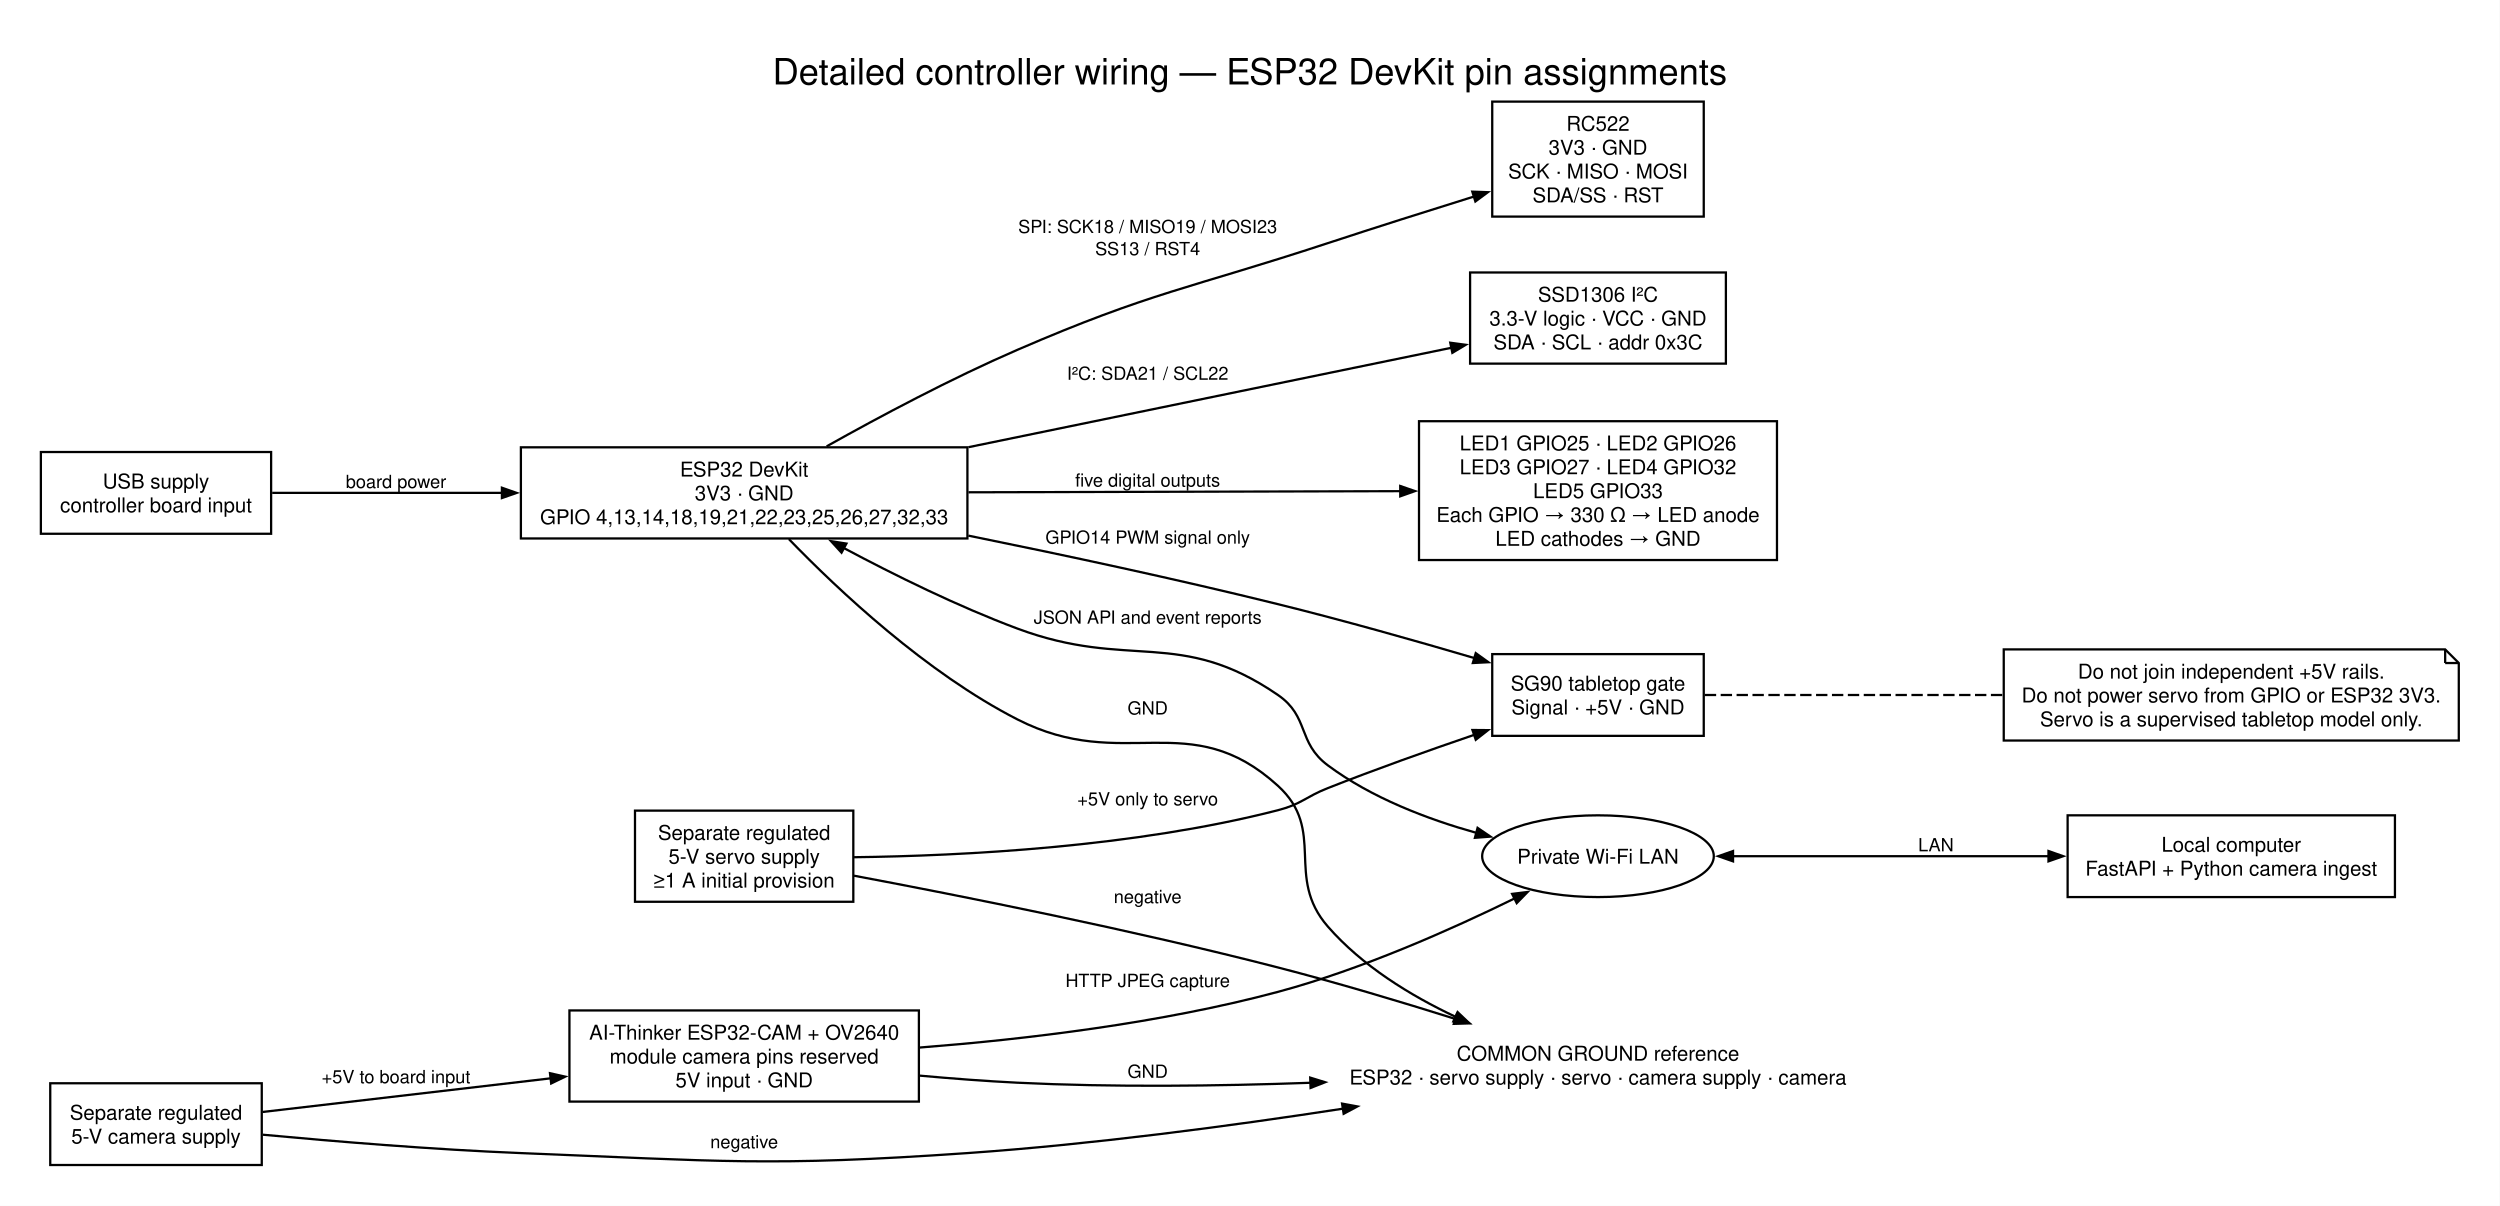
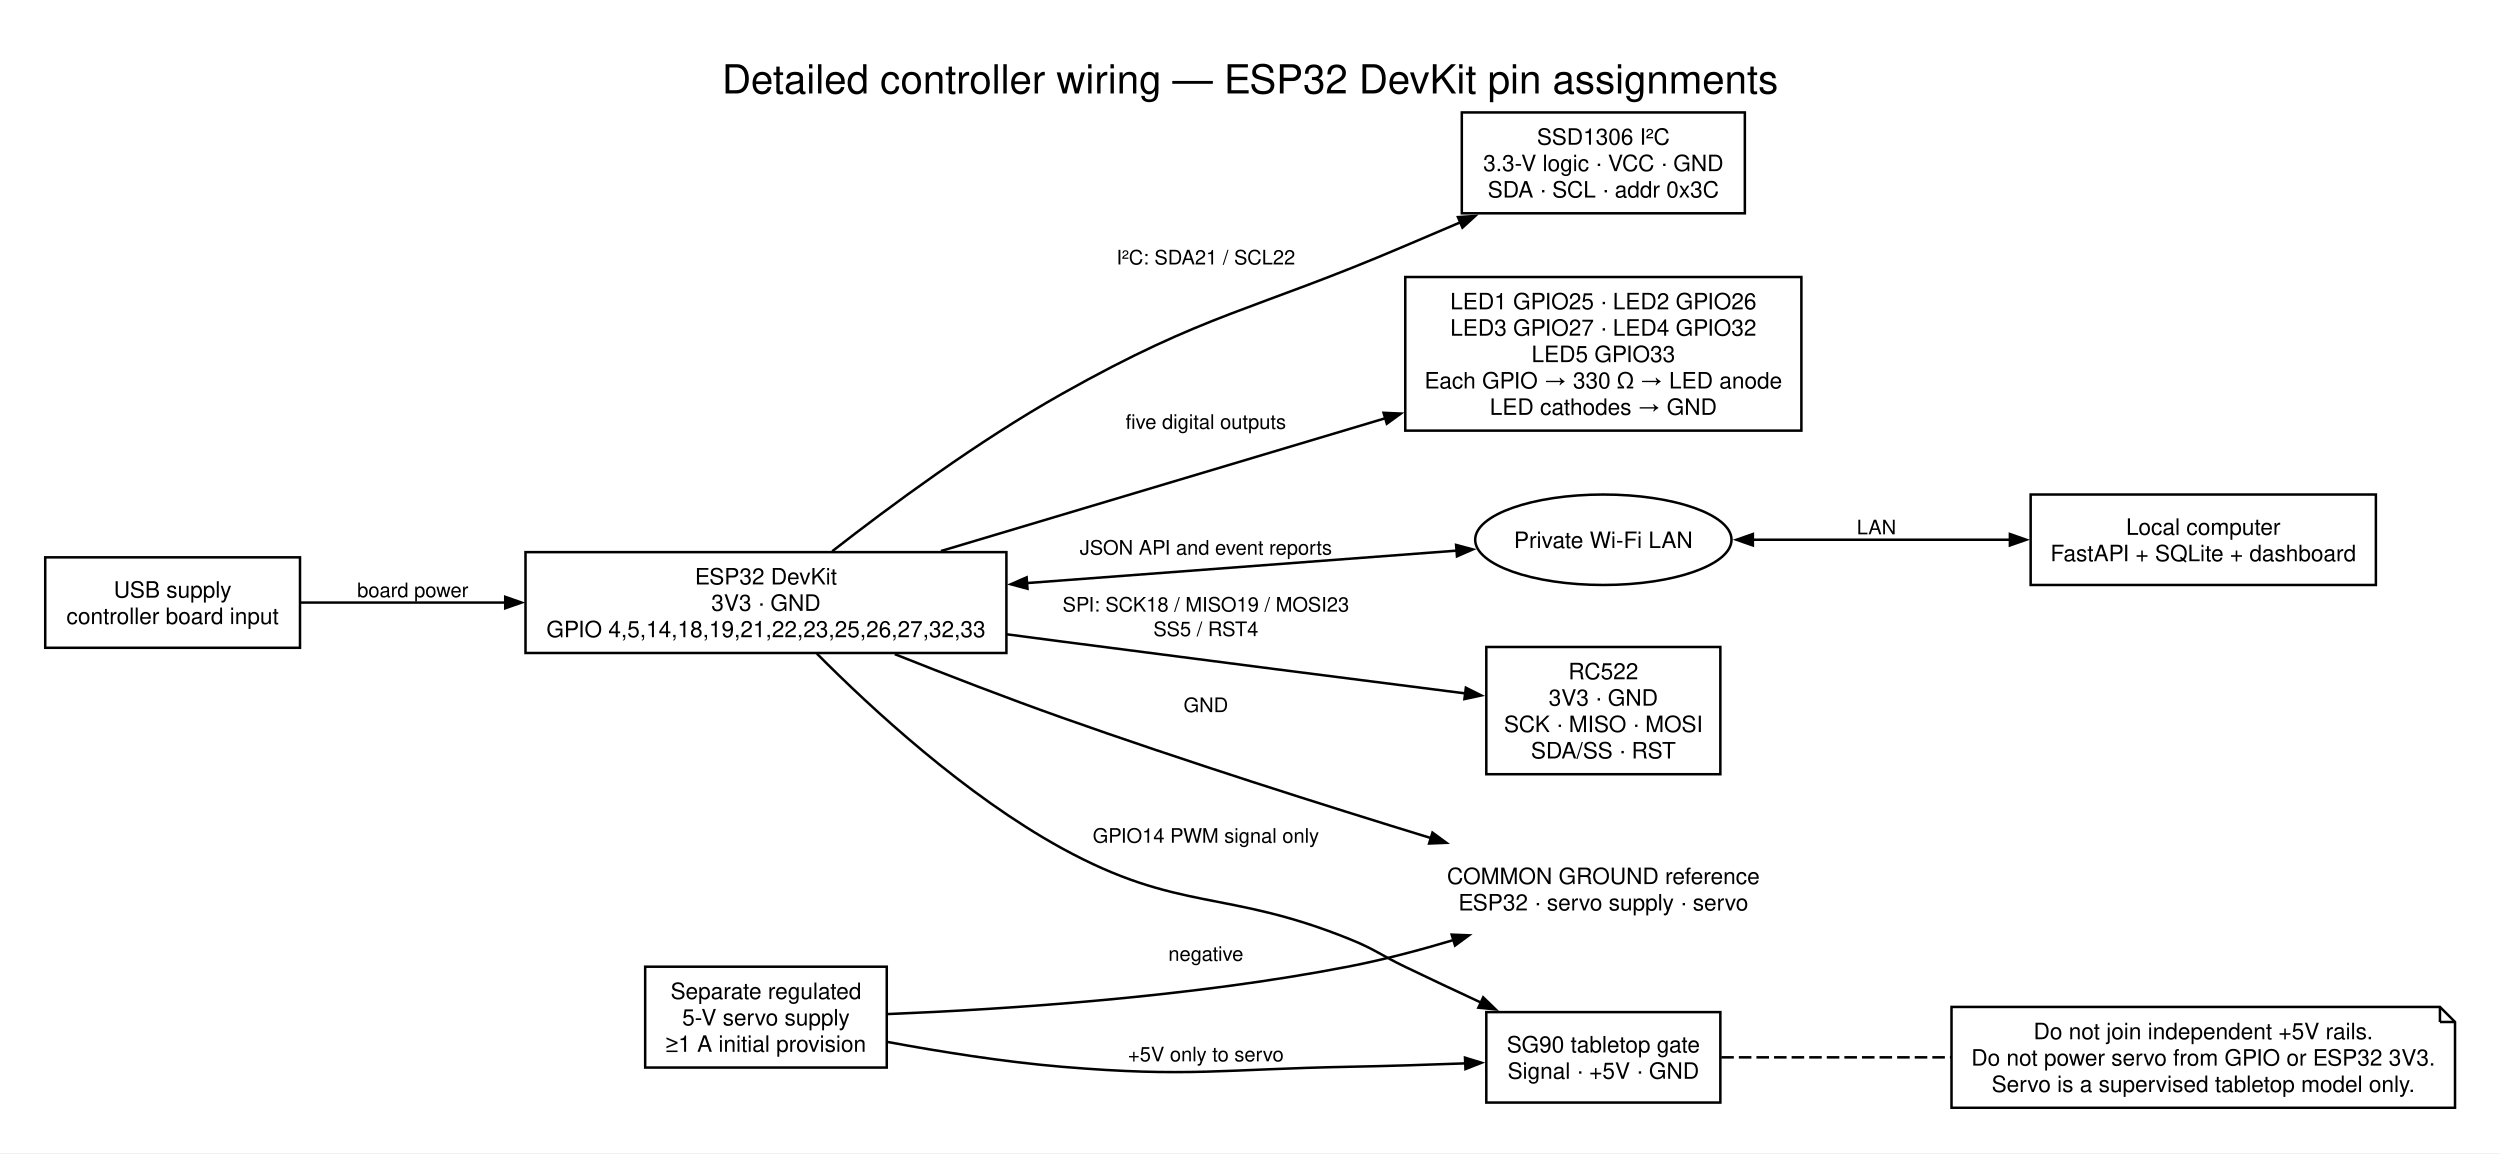
- <svg xmlns="http://www.w3.org/2000/svg" width="1101pt" height="531pt" viewBox="0.00 0.00 1101.00 531.00">
-   <g id="graph0" class="graph" transform="scale(1 1) rotate(0) translate(18 513.07)">
-     <polygon fill="white" stroke="none" points="-18,18 -18,-513.07 1082.85,-513.07 1082.85,18 -18,18" />
-     <text xml:space="preserve" text-anchor="middle" x="532.43" y="-475.87" font-family="Helvetica,sans-Serif" font-size="16.00">Detailed controller wiring — ESP32 DevKit pin assignments</text>
+ <svg xmlns="http://www.w3.org/2000/svg" width="995pt" height="459pt" viewBox="0.00 0.00 995.00 459.00">
+   <g id="graph0" class="graph" transform="scale(1 1) rotate(0) translate(18 440.89)">
+     <polygon fill="white" stroke="none" points="-18,18 -18,-440.89 977.1,-440.89 977.1,18 -18,18" />
+     <text xml:space="preserve" text-anchor="middle" x="479.55" y="-403.69" font-family="Helvetica,sans-Serif" font-size="16.00">Detailed controller wiring — ESP32 DevKit pin assignments</text>
    <g id="node1" class="node">
-       <polygon fill="none" stroke="black" points="408.05,-316.07 211.4,-316.07 211.4,-275.93 408.05,-275.93 408.05,-316.07" />
-       <text xml:space="preserve" text-anchor="middle" x="309.73" y="-303.2" font-family="Helvetica,sans-Serif" font-size="9.00">ESP32 DevKit</text>
-       <text xml:space="preserve" text-anchor="middle" x="309.73" y="-292.7" font-family="Helvetica,sans-Serif" font-size="9.00">3V3 · GND</text>
-       <text xml:space="preserve" text-anchor="middle" x="309.73" y="-282.2" font-family="Helvetica,sans-Serif" font-size="9.00">GPIO 4,13,14,18,19,21,22,23,25,26,27,32,33</text>
+       <polygon fill="none" stroke="black" points="382.55,-221.14 191.15,-221.14 191.15,-181 382.55,-181 382.55,-221.14" />
+       <text xml:space="preserve" text-anchor="middle" x="286.85" y="-208.27" font-family="Helvetica,sans-Serif" font-size="9.00">ESP32 DevKit</text>
+       <text xml:space="preserve" text-anchor="middle" x="286.85" y="-197.77" font-family="Helvetica,sans-Serif" font-size="9.00">3V3 · GND</text>
+       <text xml:space="preserve" text-anchor="middle" x="286.85" y="-187.27" font-family="Helvetica,sans-Serif" font-size="9.00">GPIO 4,5,14,18,19,21,22,23,25,26,27,32,33</text>
    </g>
    <g id="node2" class="node">
-       <polygon fill="none" stroke="black" points="732.33,-468.32 639.18,-468.32 639.18,-417.68 732.33,-417.68 732.33,-468.32" />
-       <text xml:space="preserve" text-anchor="middle" x="685.75" y="-455.45" font-family="Helvetica,sans-Serif" font-size="9.00">RC522</text>
-       <text xml:space="preserve" text-anchor="middle" x="685.75" y="-444.95" font-family="Helvetica,sans-Serif" font-size="9.00">3V3 · GND</text>
-       <text xml:space="preserve" text-anchor="middle" x="685.75" y="-434.45" font-family="Helvetica,sans-Serif" font-size="9.00">SCK · MISO · MOSI</text>
-       <text xml:space="preserve" text-anchor="middle" x="685.75" y="-423.95" font-family="Helvetica,sans-Serif" font-size="9.00">SDA/SS · RST</text>
+       <polygon fill="none" stroke="black" points="666.7,-183.39 573.55,-183.39 573.55,-132.75 666.7,-132.75 666.7,-183.39" />
+       <text xml:space="preserve" text-anchor="middle" x="620.13" y="-170.52" font-family="Helvetica,sans-Serif" font-size="9.00">RC522</text>
+       <text xml:space="preserve" text-anchor="middle" x="620.13" y="-160.02" font-family="Helvetica,sans-Serif" font-size="9.00">3V3 · GND</text>
+       <text xml:space="preserve" text-anchor="middle" x="620.13" y="-149.52" font-family="Helvetica,sans-Serif" font-size="9.00">SCK · MISO · MOSI</text>
+       <text xml:space="preserve" text-anchor="middle" x="620.13" y="-139.02" font-family="Helvetica,sans-Serif" font-size="9.00">SDA/SS · RST</text>
    </g>
    <g id="edge1" class="edge">
-       <path fill="none" stroke="black" d="M346.05,-316.5C369.43,-329.61 401.03,-346.44 430.05,-359 489.03,-384.52 505.75,-385.94 566.8,-406 587.77,-412.89 610.93,-420.22 631.14,-426.52" />
-       <polygon fill="black" stroke="black" points="630.4,-428.67 637.28,-428.43 631.75,-424.33 630.4,-428.67" />
-       <text xml:space="preserve" text-anchor="middle" x="487.43" y="-410.45" font-family="Helvetica,sans-Serif" font-size="8.00">SPI: SCK18 / MISO19 / MOSI23</text>
-       <text xml:space="preserve" text-anchor="middle" x="487.43" y="-400.7" font-family="Helvetica,sans-Serif" font-size="8.00">SS13 / RST4</text>
+       <path fill="none" stroke="black" d="M382.74,-188.43C390.12,-187.46 397.46,-186.5 404.55,-185.57 459.24,-178.43 521.8,-170.43 565.2,-164.91" />
+       <polygon fill="black" stroke="black" points="565.41,-167.18 571.57,-164.1 564.84,-162.66 565.41,-167.18" />
+       <text xml:space="preserve" text-anchor="middle" x="461.93" y="-197.47" font-family="Helvetica,sans-Serif" font-size="8.00">SPI: SCK18 / MISO19 / MOSI23</text>
+       <text xml:space="preserve" text-anchor="middle" x="461.93" y="-187.72" font-family="Helvetica,sans-Serif" font-size="8.00">SS5 / RST4</text>
    </g>
    <g id="node3" class="node">
-       <polygon fill="none" stroke="black" points="742.08,-393.07 629.43,-393.07 629.43,-352.93 742.08,-352.93 742.08,-393.07" />
-       <text xml:space="preserve" text-anchor="middle" x="685.75" y="-380.2" font-family="Helvetica,sans-Serif" font-size="9.00">SSD1306 I²C</text>
-       <text xml:space="preserve" text-anchor="middle" x="685.75" y="-369.7" font-family="Helvetica,sans-Serif" font-size="9.00">3.3-V logic · VCC · GND</text>
-       <text xml:space="preserve" text-anchor="middle" x="685.75" y="-359.2" font-family="Helvetica,sans-Serif" font-size="9.00">SDA · SCL · addr 0x3C</text>
+       <polygon fill="none" stroke="black" points="676.45,-396.14 563.8,-396.14 563.8,-356 676.45,-356 676.45,-396.14" />
+       <text xml:space="preserve" text-anchor="middle" x="620.13" y="-383.27" font-family="Helvetica,sans-Serif" font-size="9.00">SSD1306 I²C</text>
+       <text xml:space="preserve" text-anchor="middle" x="620.13" y="-372.77" font-family="Helvetica,sans-Serif" font-size="9.00">3.3-V logic · VCC · GND</text>
+       <text xml:space="preserve" text-anchor="middle" x="620.13" y="-362.27" font-family="Helvetica,sans-Serif" font-size="9.00">SDA · SCL · addr 0x3C</text>
    </g>
    <g id="edge2" class="edge">
-       <path fill="none" stroke="black" d="M408.51,-316.13C475.73,-329.97 563.03,-347.94 621.33,-359.94" />
-       <polygon fill="black" stroke="black" points="620.69,-362.14 627.52,-361.22 621.61,-357.68 620.69,-362.14" />
-       <text xml:space="preserve" text-anchor="middle" x="487.43" y="-345.81" font-family="Helvetica,sans-Serif" font-size="8.00">I²C: SDA21 / SCL22</text>
+       <path fill="none" stroke="black" d="M313.23,-221.5C336.19,-239.41 371.4,-265.41 404.55,-284.07 462.23,-316.54 480.44,-317.04 541.3,-343.07 548.38,-346.1 555.84,-349.28 563.21,-352.41" />
+       <polygon fill="black" stroke="black" points="562.27,-354.48 569.14,-354.93 564.05,-350.29 562.27,-354.48" />
+       <text xml:space="preserve" text-anchor="middle" x="461.93" y="-335.63" font-family="Helvetica,sans-Serif" font-size="8.00">I²C: SDA21 / SCL22</text>
    </g>
    <g id="node4" class="node">
-       <polygon fill="none" stroke="black" points="732.33,-225 639.18,-225 639.18,-189 732.33,-189 732.33,-225" />
-       <text xml:space="preserve" text-anchor="middle" x="685.75" y="-208.95" font-family="Helvetica,sans-Serif" font-size="9.00">SG90 tabletop gate</text>
-       <text xml:space="preserve" text-anchor="middle" x="685.75" y="-198.45" font-family="Helvetica,sans-Serif" font-size="9.00">Signal · +5V · GND</text>
+       <polygon fill="none" stroke="black" points="666.7,-38.07 573.55,-38.07 573.55,-2.07 666.7,-2.07 666.7,-38.07" />
+       <text xml:space="preserve" text-anchor="middle" x="620.13" y="-22.02" font-family="Helvetica,sans-Serif" font-size="9.00">SG90 tabletop gate</text>
+       <text xml:space="preserve" text-anchor="middle" x="620.13" y="-11.52" font-family="Helvetica,sans-Serif" font-size="9.00">Signal · +5V · GND</text>
    </g>
    <g id="edge3" class="edge">
-       <path fill="none" stroke="black" d="M408.45,-277.18C450.56,-268.65 500.26,-258.01 544.8,-247 573.6,-239.88 605.42,-230.88 631.43,-223.22" />
-       <polygon fill="black" stroke="black" points="631.92,-225.44 637.51,-221.42 630.63,-221.08 631.92,-225.44" />
-       <text xml:space="preserve" text-anchor="middle" x="487.43" y="-273.63" font-family="Helvetica,sans-Serif" font-size="8.00">GPIO14 PWM signal only</text>
+       <path fill="none" stroke="black" d="M307.11,-180.75C328.89,-158.83 366.31,-124.29 404.55,-103.32 451.45,-77.6 469.73,-87.15 519.3,-67.07 529.43,-62.97 531.45,-60.81 541.3,-56.07 551.02,-51.4 561.46,-46.48 571.45,-41.85" />
+       <polygon fill="black" stroke="black" points="572.31,-43.95 577.25,-39.16 570.4,-39.83 572.31,-43.95" />
+       <text xml:space="preserve" text-anchor="middle" x="461.93" y="-105.47" font-family="Helvetica,sans-Serif" font-size="8.00">GPIO14 PWM signal only</text>
    </g>
    <g id="node6" class="node">
-       <polygon fill="none" stroke="black" points="764.58,-327.57 606.93,-327.57 606.93,-266.43 764.58,-266.43 764.58,-327.57" />
-       <text xml:space="preserve" text-anchor="middle" x="685.75" y="-314.7" font-family="Helvetica,sans-Serif" font-size="9.00">LED1 GPIO25 · LED2 GPIO26</text>
-       <text xml:space="preserve" text-anchor="middle" x="685.75" y="-304.2" font-family="Helvetica,sans-Serif" font-size="9.00">LED3 GPIO27 · LED4 GPIO32</text>
-       <text xml:space="preserve" text-anchor="middle" x="685.75" y="-293.7" font-family="Helvetica,sans-Serif" font-size="9.00">LED5 GPIO33</text>
-       <text xml:space="preserve" text-anchor="middle" x="685.75" y="-283.2" font-family="Helvetica,sans-Serif" font-size="9.00">Each GPIO → 330 Ω → LED anode</text>
-       <text xml:space="preserve" text-anchor="middle" x="685.75" y="-272.7" font-family="Helvetica,sans-Serif" font-size="9.00">LED cathodes → GND</text>
+       <polygon fill="none" stroke="black" points="698.95,-330.64 541.3,-330.64 541.3,-269.5 698.95,-269.5 698.95,-330.64" />
+       <text xml:space="preserve" text-anchor="middle" x="620.13" y="-317.77" font-family="Helvetica,sans-Serif" font-size="9.00">LED1 GPIO25 · LED2 GPIO26</text>
+       <text xml:space="preserve" text-anchor="middle" x="620.13" y="-307.27" font-family="Helvetica,sans-Serif" font-size="9.00">LED3 GPIO27 · LED4 GPIO32</text>
+       <text xml:space="preserve" text-anchor="middle" x="620.13" y="-296.77" font-family="Helvetica,sans-Serif" font-size="9.00">LED5 GPIO33</text>
+       <text xml:space="preserve" text-anchor="middle" x="620.13" y="-286.27" font-family="Helvetica,sans-Serif" font-size="9.00">Each GPIO → 330 Ω → LED anode</text>
+       <text xml:space="preserve" text-anchor="middle" x="620.13" y="-275.77" font-family="Helvetica,sans-Serif" font-size="9.00">LED cathodes → GND</text>
    </g>
    <g id="edge5" class="edge">
-       <path fill="none" stroke="black" d="M408.51,-296.26C467.53,-296.42 542.03,-296.62 598.79,-296.77" />
-       <polygon fill="black" stroke="black" points="598.66,-299.04 605.16,-296.79 598.67,-294.49 598.66,-299.04" />
-       <text xml:space="preserve" text-anchor="middle" x="487.43" y="-298.77" font-family="Helvetica,sans-Serif" font-size="8.00">five digital outputs</text>
+       <path fill="none" stroke="black" d="M356.49,-221.58C407.8,-236.92 478.3,-257.98 533.33,-274.43" />
+       <polygon fill="black" stroke="black" points="532.66,-276.6 539.54,-276.29 533.96,-272.25 532.66,-276.6" />
+       <text xml:space="preserve" text-anchor="middle" x="461.93" y="-270.2" font-family="Helvetica,sans-Serif" font-size="8.00">five digital outputs</text>
    </g>
    <g id="node7" class="node">
-       <text xml:space="preserve" text-anchor="middle" x="685.75" y="-45.95" font-family="Helvetica,sans-Serif" font-size="9.00">COMMON GROUND reference</text>
-       <text xml:space="preserve" text-anchor="middle" x="685.75" y="-35.45" font-family="Helvetica,sans-Serif" font-size="9.00">ESP32 · servo supply · servo · camera supply · camera</text>
+       <text xml:space="preserve" text-anchor="middle" x="620.13" y="-89.02" font-family="Helvetica,sans-Serif" font-size="9.00">COMMON GROUND reference</text>
+       <text xml:space="preserve" text-anchor="middle" x="620.13" y="-78.52" font-family="Helvetica,sans-Serif" font-size="9.00">ESP32 · servo supply · servo</text>
    </g>
    <g id="edge7" class="edge">
-       <path fill="none" stroke="black" d="M329.41,-275.66C351.36,-252.98 389.91,-216.79 430.05,-196.25 476.9,-172.28 505.92,-202.48 544.8,-167 566.4,-147.29 547.58,-127.04 566.8,-105 581.85,-87.75 602.97,-74.7 623.18,-65.2" />
-       <polygon fill="black" stroke="black" points="623.92,-67.36 628.91,-62.6 622.05,-63.21 623.92,-67.36" />
-       <text xml:space="preserve" text-anchor="middle" x="487.43" y="-198.4" font-family="Helvetica,sans-Serif" font-size="8.00">GND</text>
+       <path fill="none" stroke="black" d="M338.13,-180.53C358.62,-172.37 382.6,-163.1 404.55,-155.32 453.38,-138 509.17,-120.32 551.62,-107.3" />
+       <polygon fill="black" stroke="black" points="552.12,-109.52 557.67,-105.45 550.79,-105.17 552.12,-109.52" />
+       <text xml:space="preserve" text-anchor="middle" x="461.93" y="-157.47" font-family="Helvetica,sans-Serif" font-size="8.00">GND</text>
+     </g>
+     <g id="node9" class="node">
+       <ellipse fill="none" stroke="black" cx="620.13" cy="-226.07" rx="51.01" ry="18" />
+       <text xml:space="preserve" text-anchor="middle" x="620.13" y="-222.77" font-family="Helvetica,sans-Serif" font-size="9.00">Private Wi-Fi LAN</text>
+     </g>
+     <g id="edge9" class="edge">
+       <path fill="none" stroke="black" d="M390.73,-208.83C447.06,-213.08 514.75,-218.19 561.75,-221.74" />
+       <polygon fill="black" stroke="black" points="390.94,-206.57 384.29,-208.35 390.6,-211.11 390.94,-206.57" />
+       <polygon fill="black" stroke="black" points="561.53,-224.01 568.18,-222.23 561.87,-219.47 561.53,-224.01" />
+       <text xml:space="preserve" text-anchor="middle" x="461.93" y="-220.13" font-family="Helvetica,sans-Serif" font-size="8.00">JSON API and event reports</text>
    </g>
    <g id="node11" class="node">
-       <ellipse fill="none" stroke="black" cx="685.75" cy="-136" rx="51.01" ry="18" />
-       <text xml:space="preserve" text-anchor="middle" x="685.75" y="-132.7" font-family="Helvetica,sans-Serif" font-size="9.00">Private Wi-Fi LAN</text>
+       <polygon fill="none" stroke="black" points="953.1,-40.14 758.7,-40.14 758.7,0 959.1,0 959.1,-34.14 953.1,-40.14" />
+       <polyline fill="none" stroke="black" points="953.1,-40.14 953.1,-34.14" />
+       <polyline fill="none" stroke="black" points="959.1,-34.14 953.1,-34.14" />
+       <text xml:space="preserve" text-anchor="middle" x="858.9" y="-27.27" font-family="Helvetica,sans-Serif" font-size="9.00">Do not join independent +5V rails.</text>
+       <text xml:space="preserve" text-anchor="middle" x="858.9" y="-16.77" font-family="Helvetica,sans-Serif" font-size="9.00">Do not power servo from GPIO or ESP32 3V3.</text>
+       <text xml:space="preserve" text-anchor="middle" x="858.9" y="-6.27" font-family="Helvetica,sans-Serif" font-size="9.00">Servo is a supervised tabletop model only.</text>
    </g>
-     <g id="edge12" class="edge">
-       <path fill="none" stroke="black" d="M353.66,-271.69C375.94,-259.81 403.9,-246 430.05,-236.25 479.36,-217.86 501.41,-236.79 544.8,-207 558.73,-197.44 553.25,-186.09 566.8,-176 585.96,-161.73 610.54,-152.33 632.31,-146.25" />
-       <polygon fill="black" stroke="black" points="352.61,-269.67 347.97,-274.75 354.77,-273.68 352.61,-269.67" />
-       <polygon fill="black" stroke="black" points="632.72,-148.49 638.41,-144.62 631.55,-144.1 632.72,-148.49" />
-       <text xml:space="preserve" text-anchor="middle" x="487.43" y="-238.4" font-family="Helvetica,sans-Serif" font-size="8.00">JSON API and event reports</text>
-     </g>
-     <g id="node13" class="node">
-       <polygon fill="none" stroke="black" points="1058.85,-227.07 864.45,-227.07 864.45,-186.93 1064.85,-186.93 1064.85,-221.07 1058.85,-227.07" />
-       <polyline fill="none" stroke="black" points="1058.85,-227.07 1058.85,-221.07" />
-       <polyline fill="none" stroke="black" points="1064.85,-221.07 1058.85,-221.07" />
-       <text xml:space="preserve" text-anchor="middle" x="964.65" y="-214.2" font-family="Helvetica,sans-Serif" font-size="9.00">Do not join independent +5V rails.</text>
-       <text xml:space="preserve" text-anchor="middle" x="964.65" y="-203.7" font-family="Helvetica,sans-Serif" font-size="9.00">Do not power servo from GPIO or ESP32 3V3.</text>
-       <text xml:space="preserve" text-anchor="middle" x="964.65" y="-193.2" font-family="Helvetica,sans-Serif" font-size="9.00">Servo is a supervised tabletop model only.</text>
-     </g>
-     <g id="edge15" class="edge">
-       <path fill="none" stroke="black" stroke-dasharray="5,2" d="M732.79,-207C768.46,-207 819.21,-207 864.04,-207" />
+     <g id="edge11" class="edge">
+       <path fill="none" stroke="black" stroke-dasharray="5,2" d="M667.06,-20.07C693.15,-20.07 726.87,-20.07 758.69,-20.07" />
    </g>
    <g id="node5" class="node">
-       <polygon fill="none" stroke="black" points="357.8,-156.07 261.65,-156.07 261.65,-115.93 357.8,-115.93 357.8,-156.07" />
-       <text xml:space="preserve" text-anchor="middle" x="309.73" y="-143.2" font-family="Helvetica,sans-Serif" font-size="9.00">Separate regulated</text>
-       <text xml:space="preserve" text-anchor="middle" x="309.73" y="-132.7" font-family="Helvetica,sans-Serif" font-size="9.00">5-V servo supply</text>
-       <text xml:space="preserve" text-anchor="middle" x="309.73" y="-122.2" font-family="Helvetica,sans-Serif" font-size="9.00">≥1 A initial provision</text>
+       <polygon fill="none" stroke="black" points="334.93,-56.14 238.78,-56.14 238.78,-16 334.93,-16 334.93,-56.14" />
+       <text xml:space="preserve" text-anchor="middle" x="286.85" y="-43.27" font-family="Helvetica,sans-Serif" font-size="9.00">Separate regulated</text>
+       <text xml:space="preserve" text-anchor="middle" x="286.85" y="-32.77" font-family="Helvetica,sans-Serif" font-size="9.00">5-V servo supply</text>
+       <text xml:space="preserve" text-anchor="middle" x="286.85" y="-22.27" font-family="Helvetica,sans-Serif" font-size="9.00">≥1 A initial provision</text>
    </g>
    <g id="edge4" class="edge">
-       <path fill="none" stroke="black" d="M358.12,-135.55C405.96,-136.15 481.59,-139.99 544.8,-156.25 555.16,-158.91 556.85,-162.07 566.8,-166 587.72,-174.26 611.06,-182.56 631.42,-189.51" />
-       <polygon fill="black" stroke="black" points="630.46,-191.58 637.34,-191.52 631.92,-187.27 630.46,-191.58" />
-       <text xml:space="preserve" text-anchor="middle" x="487.43" y="-158.4" font-family="Helvetica,sans-Serif" font-size="8.00">+5V only to servo</text>
+       <path fill="none" stroke="black" d="M335.31,-26.18C356.41,-22.27 381.62,-18.25 404.55,-16.32 455.37,-12.05 468.31,-15.36 519.3,-16.32 534.29,-16.6 550.53,-17.12 565.48,-17.68" />
+       <polygon fill="black" stroke="black" points="565.07,-19.94 571.65,-17.92 565.25,-15.4 565.07,-19.94" />
+       <text xml:space="preserve" text-anchor="middle" x="461.93" y="-18.47" font-family="Helvetica,sans-Serif" font-size="8.00">+5V only to servo</text>
    </g>
    <g id="edge8" class="edge">
-       <path fill="none" stroke="black" d="M358.1,-127.41C405.59,-118.48 480.67,-103.53 544.8,-87 570.68,-80.33 598.9,-71.89 623.18,-64.25" />
-       <polygon fill="black" stroke="black" points="623.63,-66.5 629.14,-62.37 622.25,-62.16 623.63,-66.5" />
-       <text xml:space="preserve" text-anchor="middle" x="487.43" y="-115.36" font-family="Helvetica,sans-Serif" font-size="8.00">negative</text>
+       <path fill="none" stroke="black" d="M335.25,-37.29C382.32,-39.18 456.36,-44.02 519.3,-56.32 532.89,-58.98 547.25,-62.78 560.72,-66.82" />
+       <polygon fill="black" stroke="black" points="559.77,-68.91 566.65,-68.64 561.1,-64.56 559.77,-68.91" />
+       <text xml:space="preserve" text-anchor="middle" x="461.93" y="-58.47" font-family="Helvetica,sans-Serif" font-size="8.00">negative</text>
    </g>
    <g id="node8" class="node">
-       <polygon fill="none" stroke="black" points="101.4,-314 0,-314 0,-278 101.4,-278 101.4,-314" />
-       <text xml:space="preserve" text-anchor="middle" x="50.7" y="-297.95" font-family="Helvetica,sans-Serif" font-size="9.00">USB supply</text>
-       <text xml:space="preserve" text-anchor="middle" x="50.7" y="-287.45" font-family="Helvetica,sans-Serif" font-size="9.00">controller board input</text>
+       <polygon fill="none" stroke="black" points="101.4,-219.07 0,-219.07 0,-183.07 101.4,-183.07 101.4,-219.07" />
+       <text xml:space="preserve" text-anchor="middle" x="50.7" y="-203.02" font-family="Helvetica,sans-Serif" font-size="9.00">USB supply</text>
+       <text xml:space="preserve" text-anchor="middle" x="50.7" y="-192.52" font-family="Helvetica,sans-Serif" font-size="9.00">controller board input</text>
    </g>
    <g id="edge6" class="edge">
-       <path fill="none" stroke="black" d="M101.87,-296C130.73,-296 168.12,-296 203.15,-296" />
-       <polygon fill="black" stroke="black" points="203.04,-298.28 209.54,-296 203.04,-293.73 203.04,-298.28" />
-       <text xml:space="preserve" text-anchor="middle" x="156.4" y="-298.15" font-family="Helvetica,sans-Serif" font-size="8.00">board power</text>
-     </g>
-     <g id="node9" class="node">
-       <polygon fill="none" stroke="black" points="386.68,-68.07 232.78,-68.07 232.78,-27.93 386.68,-27.93 386.68,-68.07" />
-       <text xml:space="preserve" text-anchor="middle" x="309.73" y="-55.2" font-family="Helvetica,sans-Serif" font-size="9.00">AI-Thinker ESP32-CAM + OV2640</text>
-       <text xml:space="preserve" text-anchor="middle" x="309.73" y="-44.7" font-family="Helvetica,sans-Serif" font-size="9.00">module camera pins reserved</text>
-       <text xml:space="preserve" text-anchor="middle" x="309.73" y="-34.2" font-family="Helvetica,sans-Serif" font-size="9.00">5V input · GND</text>
-     </g>
-     <g id="edge9" class="edge">
-       <path fill="none" stroke="black" d="M387.03,-39.36C401.31,-38.07 416.12,-36.93 430.05,-36.25 472.08,-34.19 518.04,-34.73 559.21,-36.22" />
-       <polygon fill="black" stroke="black" points="559.01,-38.49 565.59,-36.46 559.18,-33.94 559.01,-38.49" />
-       <text xml:space="preserve" text-anchor="middle" x="487.43" y="-38.4" font-family="Helvetica,sans-Serif" font-size="8.00">GND</text>
-     </g>
-     <g id="edge13" class="edge">
-       <path fill="none" stroke="black" d="M387.13,-51.74C433.38,-55.35 493.2,-62.42 544.8,-76.25 581.58,-86.1 621.3,-103.8 649,-117.39" />
-       <polygon fill="black" stroke="black" points="647.93,-119.4 654.77,-120.25 649.96,-115.32 647.93,-119.4" />
-       <text xml:space="preserve" text-anchor="middle" x="487.43" y="-78.4" font-family="Helvetica,sans-Serif" font-size="8.00">HTTP JPEG capture</text>
+       <path fill="none" stroke="black" d="M101.64,-201.07C125.46,-201.07 154.88,-201.07 183.16,-201.07" />
+       <polygon fill="black" stroke="black" points="183.08,-203.35 189.58,-201.07 183.08,-198.8 183.08,-203.35" />
+       <text xml:space="preserve" text-anchor="middle" x="146.28" y="-203.22" font-family="Helvetica,sans-Serif" font-size="8.00">board power</text>
    </g>
    <g id="node10" class="node">
-       <polygon fill="none" stroke="black" points="97.28,-36 4.13,-36 4.13,0 97.28,0 97.28,-36" />
-       <text xml:space="preserve" text-anchor="middle" x="50.7" y="-19.95" font-family="Helvetica,sans-Serif" font-size="9.00">Separate regulated</text>
-       <text xml:space="preserve" text-anchor="middle" x="50.7" y="-9.45" font-family="Helvetica,sans-Serif" font-size="9.00">5-V camera supply</text>
+       <polygon fill="none" stroke="black" points="927.6,-244.07 790.2,-244.07 790.2,-208.07 927.6,-208.07 927.6,-244.07" />
+       <text xml:space="preserve" text-anchor="middle" x="858.9" y="-228.02" font-family="Helvetica,sans-Serif" font-size="9.00">Local computer</text>
+       <text xml:space="preserve" text-anchor="middle" x="858.9" y="-217.52" font-family="Helvetica,sans-Serif" font-size="9.00">FastAPI + SQLite + dashboard</text>
    </g>
    <g id="edge10" class="edge">
-       <path fill="none" stroke="black" d="M97.77,-13.34C129.64,-10.36 173.05,-6.78 211.4,-5.25 298.73,-1.77 320.86,0.83 408.05,-5.25 462.82,-9.07 523.25,-17.08 573.63,-24.84" />
-       <polygon fill="black" stroke="black" points="573.04,-27.05 579.81,-25.8 573.74,-22.55 573.04,-27.05" />
-       <text xml:space="preserve" text-anchor="middle" x="309.73" y="-7.4" font-family="Helvetica,sans-Serif" font-size="8.00">negative</text>
-     </g>
-     <g id="edge11" class="edge">
-       <path fill="none" stroke="black" d="M97.65,-23.36C132.86,-27.47 182.4,-33.26 224.64,-38.19" />
-       <polygon fill="black" stroke="black" points="224.21,-40.43 230.93,-38.92 224.74,-35.91 224.21,-40.43" />
-       <text xml:space="preserve" text-anchor="middle" x="156.4" y="-36.05" font-family="Helvetica,sans-Serif" font-size="8.00">+5V to board input</text>
-     </g>
-     <g id="node12" class="node">
-       <polygon fill="none" stroke="black" points="1036.73,-154 892.58,-154 892.58,-118 1036.73,-118 1036.73,-154" />
-       <text xml:space="preserve" text-anchor="middle" x="964.65" y="-137.95" font-family="Helvetica,sans-Serif" font-size="9.00">Local computer</text>
-       <text xml:space="preserve" text-anchor="middle" x="964.65" y="-127.45" font-family="Helvetica,sans-Serif" font-size="9.00">FastAPI + Python camera ingest</text>
-     </g>
-     <g id="edge14" class="edge">
-       <path fill="none" stroke="black" d="M745.03,-136C785.49,-136 839.87,-136 884.28,-136" />
-       <polygon fill="black" stroke="black" points="745.23,-133.73 738.73,-136 745.23,-138.28 745.23,-133.73" />
-       <polygon fill="black" stroke="black" points="884.15,-138.28 890.65,-136 884.15,-133.73 884.15,-138.28" />
-       <text xml:space="preserve" text-anchor="middle" x="834.58" y="-138.15" font-family="Helvetica,sans-Serif" font-size="8.00">LAN</text>
+       <path fill="none" stroke="black" d="M679.49,-226.07C710.44,-226.07 748.83,-226.07 782.07,-226.07" />
+       <polygon fill="black" stroke="black" points="679.64,-223.8 673.14,-226.07 679.64,-228.35 679.64,-223.8" />
+       <polygon fill="black" stroke="black" points="781.94,-228.35 788.44,-226.07 781.94,-223.8 781.94,-228.35" />
+       <text xml:space="preserve" text-anchor="middle" x="728.83" y="-228.22" font-family="Helvetica,sans-Serif" font-size="8.00">LAN</text>
    </g>
  </g>
</svg>
